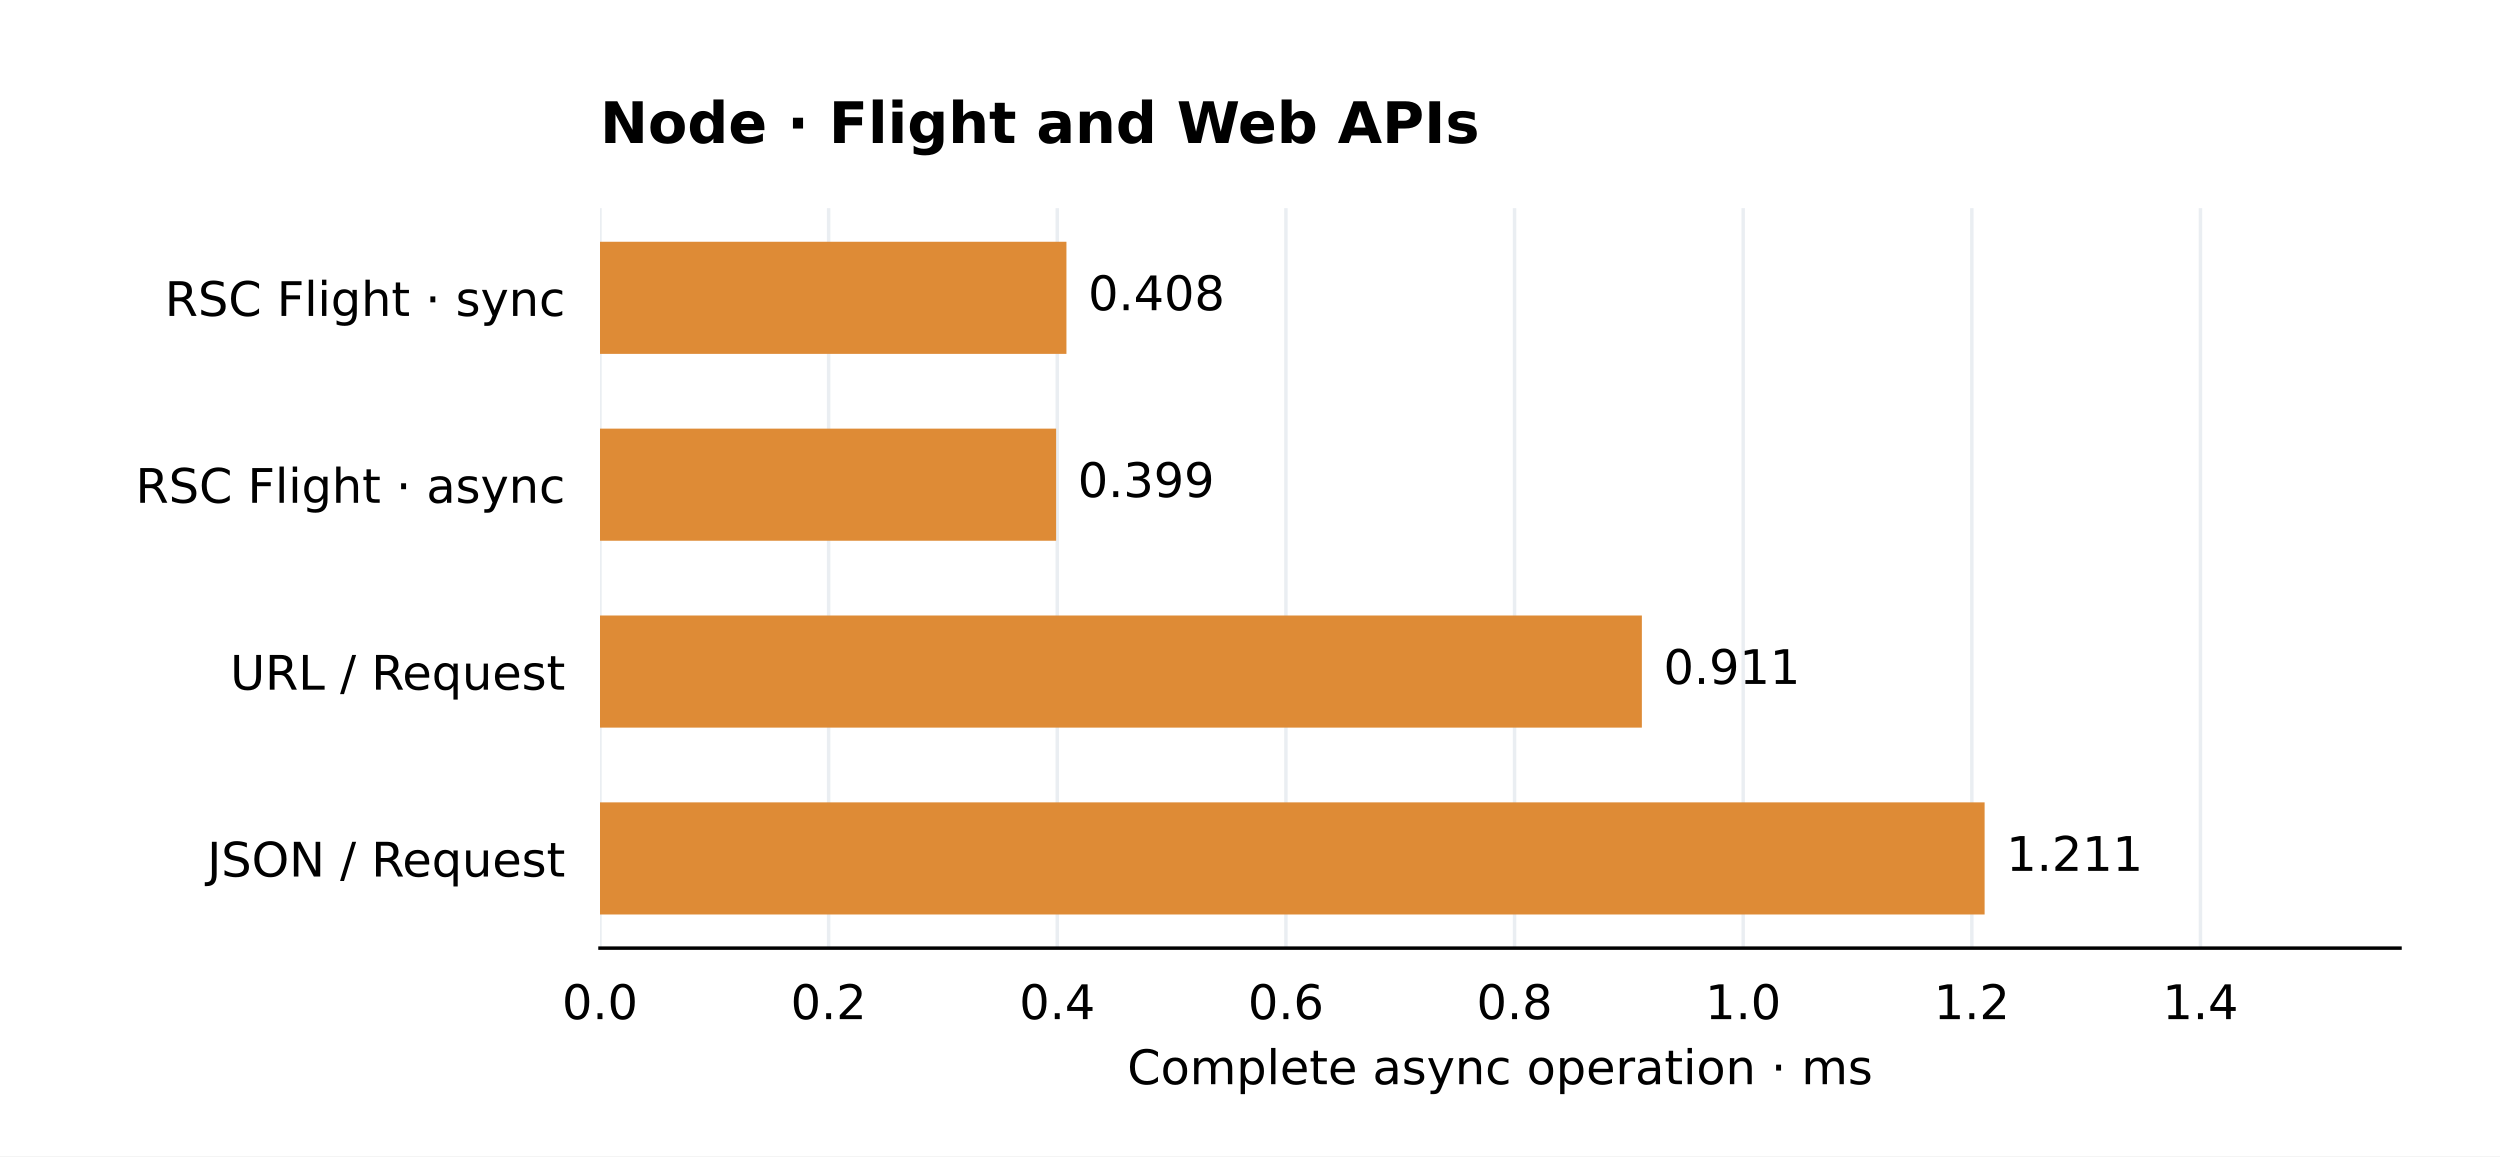
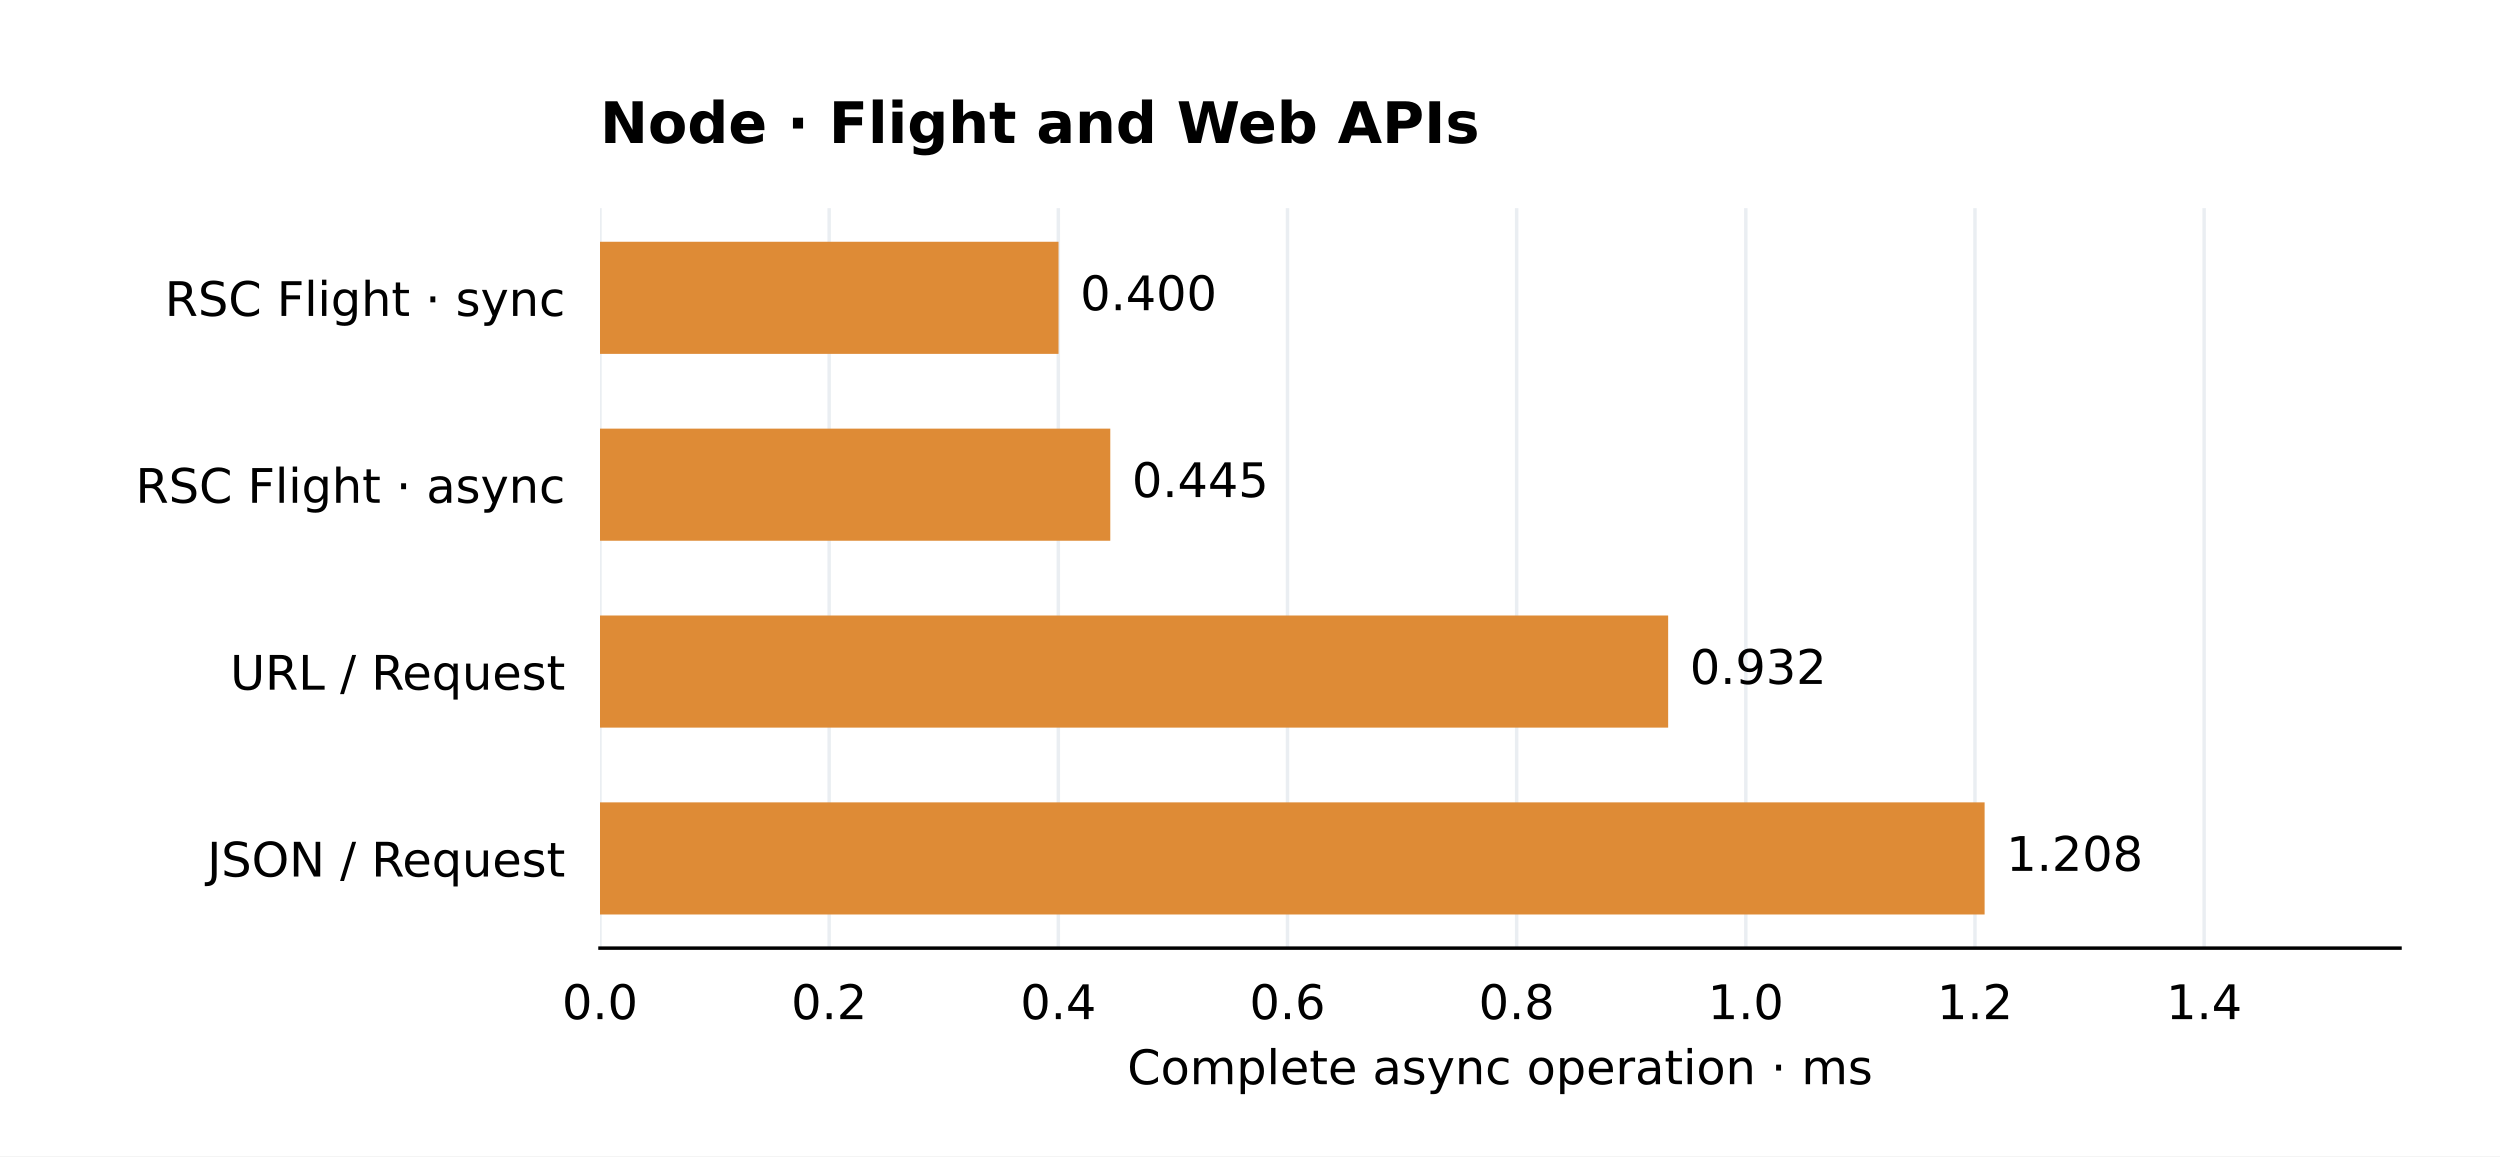
<svg xmlns="http://www.w3.org/2000/svg" width="576pt" height="266.4pt" viewBox="0 0 576 266.4" version="1.1">
  <defs>
    <style type="text/css">*{stroke-linejoin: round; stroke-linecap: butt}</style>
  </defs>
  <g id="figure_1">
    <g id="patch_1">
      <path d="M 0 266.4 L 576 266.4 L 576 0 L 0 0 z " style="fill: #ffffff" />
    </g>
    <g id="axes_1">
      <g id="patch_2">
        <path d="M 138.24 218.448 L 552.96 218.448 L 552.96 47.952 L 138.24 47.952 z " style="fill: #ffffff" />
      </g>
      <g id="matplotlib.axis_1">
        <g id="xtick_1">
          <g id="line2d_1">
            <path d="M 138.24 218.448 L 138.24 47.952 " clip-path="url(#p52ee150631)" style="fill: none; stroke: #eaeef2; stroke-width: 0.8; stroke-linecap: square" />
          </g>
          <g id="line2d_2" />
          <g id="text_1">
            <text style="font-size: 11px; font-family: 'DejaVu Sans'; text-anchor: middle" x="138.24" y="234.805" transform="rotate(-0 138.24 234.8054)">0.0</text>
          </g>
        </g>
        <g id="xtick_2">
          <g id="line2d_3">
-             <path d="M 190.918 218.448 L 190.918 47.952 " clip-path="url(#p52ee150631)" style="fill: none; stroke: #eaeef2; stroke-width: 0.8; stroke-linecap: square" />
+             <path d="M 191.039 218.448 L 191.039 47.952 " clip-path="url(#p52ee150631)" style="fill: none; stroke: #eaeef2; stroke-width: 0.8; stroke-linecap: square" />
          </g>
          <g id="line2d_4" />
          <g id="text_2">
-             <text style="font-size: 11px; font-family: 'DejaVu Sans'; text-anchor: middle" x="190.918" y="234.805" transform="rotate(-0 190.9181 234.8054)">0.2</text>
+             <text style="font-size: 11px; font-family: 'DejaVu Sans'; text-anchor: middle" x="191.039" y="234.805" transform="rotate(-0 191.0391 234.8054)">0.2</text>
          </g>
        </g>
        <g id="xtick_3">
          <g id="line2d_5">
-             <path d="M 243.596 218.448 L 243.596 47.952 " clip-path="url(#p52ee150631)" style="fill: none; stroke: #eaeef2; stroke-width: 0.8; stroke-linecap: square" />
+             <path d="M 243.838 218.448 L 243.838 47.952 " clip-path="url(#p52ee150631)" style="fill: none; stroke: #eaeef2; stroke-width: 0.8; stroke-linecap: square" />
          </g>
          <g id="line2d_6" />
          <g id="text_3">
-             <text style="font-size: 11px; font-family: 'DejaVu Sans'; text-anchor: middle" x="243.596" y="234.805" transform="rotate(-0 243.5963 234.8054)">0.4</text>
+             <text style="font-size: 11px; font-family: 'DejaVu Sans'; text-anchor: middle" x="243.838" y="234.805" transform="rotate(-0 243.8383 234.8054)">0.4</text>
          </g>
        </g>
        <g id="xtick_4">
          <g id="line2d_7">
-             <path d="M 296.274 218.448 L 296.274 47.952 " clip-path="url(#p52ee150631)" style="fill: none; stroke: #eaeef2; stroke-width: 0.8; stroke-linecap: square" />
+             <path d="M 296.637 218.448 L 296.637 47.952 " clip-path="url(#p52ee150631)" style="fill: none; stroke: #eaeef2; stroke-width: 0.8; stroke-linecap: square" />
          </g>
          <g id="line2d_8" />
          <g id="text_4">
-             <text style="font-size: 11px; font-family: 'DejaVu Sans'; text-anchor: middle" x="296.274" y="234.805" transform="rotate(-0 296.2744 234.8054)">0.6</text>
+             <text style="font-size: 11px; font-family: 'DejaVu Sans'; text-anchor: middle" x="296.637" y="234.805" transform="rotate(-0 296.6374 234.8054)">0.6</text>
          </g>
        </g>
        <g id="xtick_5">
          <g id="line2d_9">
-             <path d="M 348.953 218.448 L 348.953 47.952 " clip-path="url(#p52ee150631)" style="fill: none; stroke: #eaeef2; stroke-width: 0.8; stroke-linecap: square" />
+             <path d="M 349.437 218.448 L 349.437 47.952 " clip-path="url(#p52ee150631)" style="fill: none; stroke: #eaeef2; stroke-width: 0.8; stroke-linecap: square" />
          </g>
          <g id="line2d_10" />
          <g id="text_5">
-             <text style="font-size: 11px; font-family: 'DejaVu Sans'; text-anchor: middle" x="348.953" y="234.805" transform="rotate(-0 348.9526 234.8054)">0.8</text>
+             <text style="font-size: 11px; font-family: 'DejaVu Sans'; text-anchor: middle" x="349.437" y="234.805" transform="rotate(-0 349.4365 234.8054)">0.8</text>
          </g>
        </g>
        <g id="xtick_6">
          <g id="line2d_11">
-             <path d="M 401.631 218.448 L 401.631 47.952 " clip-path="url(#p52ee150631)" style="fill: none; stroke: #eaeef2; stroke-width: 0.8; stroke-linecap: square" />
+             <path d="M 402.236 218.448 L 402.236 47.952 " clip-path="url(#p52ee150631)" style="fill: none; stroke: #eaeef2; stroke-width: 0.8; stroke-linecap: square" />
          </g>
          <g id="line2d_12" />
          <g id="text_6">
-             <text style="font-size: 11px; font-family: 'DejaVu Sans'; text-anchor: middle" x="401.631" y="234.805" transform="rotate(-0 401.6307 234.8054)">1.0</text>
+             <text style="font-size: 11px; font-family: 'DejaVu Sans'; text-anchor: middle" x="402.236" y="234.805" transform="rotate(-0 402.2357 234.8054)">1.0</text>
          </g>
        </g>
        <g id="xtick_7">
          <g id="line2d_13">
-             <path d="M 454.309 218.448 L 454.309 47.952 " clip-path="url(#p52ee150631)" style="fill: none; stroke: #eaeef2; stroke-width: 0.8; stroke-linecap: square" />
+             <path d="M 455.035 218.448 L 455.035 47.952 " clip-path="url(#p52ee150631)" style="fill: none; stroke: #eaeef2; stroke-width: 0.8; stroke-linecap: square" />
          </g>
          <g id="line2d_14" />
          <g id="text_7">
-             <text style="font-size: 11px; font-family: 'DejaVu Sans'; text-anchor: middle" x="454.309" y="234.805" transform="rotate(-0 454.3088 234.8054)">1.2</text>
+             <text style="font-size: 11px; font-family: 'DejaVu Sans'; text-anchor: middle" x="455.035" y="234.805" transform="rotate(-0 455.0348 234.8054)">1.2</text>
          </g>
        </g>
        <g id="xtick_8">
          <g id="line2d_15">
-             <path d="M 506.987 218.448 L 506.987 47.952 " clip-path="url(#p52ee150631)" style="fill: none; stroke: #eaeef2; stroke-width: 0.8; stroke-linecap: square" />
+             <path d="M 507.834 218.448 L 507.834 47.952 " clip-path="url(#p52ee150631)" style="fill: none; stroke: #eaeef2; stroke-width: 0.8; stroke-linecap: square" />
          </g>
          <g id="line2d_16" />
          <g id="text_8">
-             <text style="font-size: 11px; font-family: 'DejaVu Sans'; text-anchor: middle" x="506.987" y="234.805" transform="rotate(-0 506.987 234.8054)">1.4</text>
+             <text style="font-size: 11px; font-family: 'DejaVu Sans'; text-anchor: middle" x="507.834" y="234.805" transform="rotate(-0 507.8339 234.8054)">1.4</text>
          </g>
        </g>
        <g id="text_9">
          <text style="font-size: 11px; font-family: 'DejaVu Sans'; text-anchor: middle" x="345.6" y="249.806" transform="rotate(-0 345.6 249.8063)">Complete async operation · ms</text>
        </g>
      </g>
      <g id="matplotlib.axis_2">
        <g id="ytick_1">
          <g id="line2d_17" />
          <g id="text_10">
            <text style="font-size: 11px; font-family: 'DejaVu Sans'; text-anchor: end" x="130.24" y="72.797" transform="rotate(-0 130.24 72.79732)">RSC Flight · sync</text>
          </g>
        </g>
        <g id="ytick_2">
          <g id="line2d_18" />
          <g id="text_11">
            <text style="font-size: 11px; font-family: 'DejaVu Sans'; text-anchor: end" x="130.24" y="115.852" transform="rotate(-0 130.24 115.8519)">RSC Flight · async</text>
          </g>
        </g>
        <g id="ytick_3">
          <g id="line2d_19" />
          <g id="text_12">
            <text style="font-size: 11px; font-family: 'DejaVu Sans'; text-anchor: end" x="130.24" y="158.906" transform="rotate(-0 130.24 158.906)">URL / Request</text>
          </g>
        </g>
        <g id="ytick_4">
          <g id="line2d_20" />
          <g id="text_13">
            <text style="font-size: 11px; font-family: 'DejaVu Sans'; text-anchor: end" x="130.24" y="201.961" transform="rotate(-0 130.24 201.9605)">JSON / Request</text>
          </g>
        </g>
      </g>
      <g id="patch_3">
-         <path d="M 138.24 55.702 L 245.708 55.702 L 245.708 81.535 L 138.24 81.535 z " clip-path="url(#p52ee150631)" style="fill: #de8b36" />
+         <path d="M 138.24 55.702 L 243.885 55.702 L 243.885 81.535 L 138.24 81.535 z " clip-path="url(#p52ee150631)" style="fill: #de8b36" />
      </g>
      <g id="patch_4">
-         <path d="M 138.24 98.756 L 243.329 98.756 L 243.329 124.589 L 138.24 124.589 z " clip-path="url(#p52ee150631)" style="fill: #de8b36" />
+         <path d="M 138.24 98.756 L 255.81 98.756 L 255.81 124.589 L 138.24 124.589 z " clip-path="url(#p52ee150631)" style="fill: #de8b36" />
      </g>
      <g id="patch_5">
-         <path d="M 138.24 141.811 L 378.286 141.811 L 378.286 167.644 L 138.24 167.644 z " clip-path="url(#p52ee150631)" style="fill: #de8b36" />
+         <path d="M 138.24 141.811 L 384.342 141.811 L 384.342 167.644 L 138.24 167.644 z " clip-path="url(#p52ee150631)" style="fill: #de8b36" />
      </g>
      <g id="patch_6">
        <path d="M 138.24 184.865 L 457.255 184.865 L 457.255 210.698 L 138.24 210.698 z " clip-path="url(#p52ee150631)" style="fill: #de8b36" />
      </g>
      <g id="patch_7">
        <path d="M 138.24 218.448 L 552.96 218.448 " style="fill: none; stroke: #000000; stroke-width: 0.8; stroke-linejoin: miter; stroke-linecap: square" />
      </g>
      <g id="text_14">
-         <text style="font-size: 11px; font-family: 'DejaVu Sans'; text-anchor: start" x="250.708" y="71.476" transform="rotate(-0 250.708 71.4756)">0.408</text>
+         <text style="font-size: 11px; font-family: 'DejaVu Sans'; text-anchor: start" x="248.885" y="71.476" transform="rotate(-0 248.8853 71.4756)">0.400</text>
      </g>
      <g id="text_15">
-         <text style="font-size: 11px; font-family: 'DejaVu Sans'; text-anchor: start" x="248.329" y="114.53" transform="rotate(-0 248.3288 114.5301)">0.399</text>
+         <text style="font-size: 11px; font-family: 'DejaVu Sans'; text-anchor: start" x="260.81" y="114.53" transform="rotate(-0 260.8097 114.5301)">0.445</text>
      </g>
      <g id="text_16">
-         <text style="font-size: 11px; font-family: 'DejaVu Sans'; text-anchor: start" x="383.286" y="157.585" transform="rotate(-0 383.2862 157.5847)">0.911</text>
+         <text style="font-size: 11px; font-family: 'DejaVu Sans'; text-anchor: start" x="389.342" y="157.585" transform="rotate(-0 389.3423 157.5847)">0.932</text>
      </g>
      <g id="text_17">
-         <text style="font-size: 11px; font-family: 'DejaVu Sans'; text-anchor: start" x="462.255" y="200.639" transform="rotate(-0 462.2554 200.6392)">1.211</text>
+         <text style="font-size: 11px; font-family: 'DejaVu Sans'; text-anchor: start" x="462.255" y="200.639" transform="rotate(-0 462.2554 200.6392)">1.208</text>
      </g>
      <g id="text_18">
        <text style="font-weight: 700; font-size: 13.2px; font-family: 'DejaVu Sans'; text-anchor: start" x="138.24" y="32.952" transform="rotate(-0 138.24 32.952)">Node · Flight and Web APIs</text>
      </g>
    </g>
  </g>
  <defs>
    <clipPath id="p52ee150631">
      <rect x="138.24" y="47.952" width="414.72" height="170.496" />
    </clipPath>
  </defs>
</svg>
